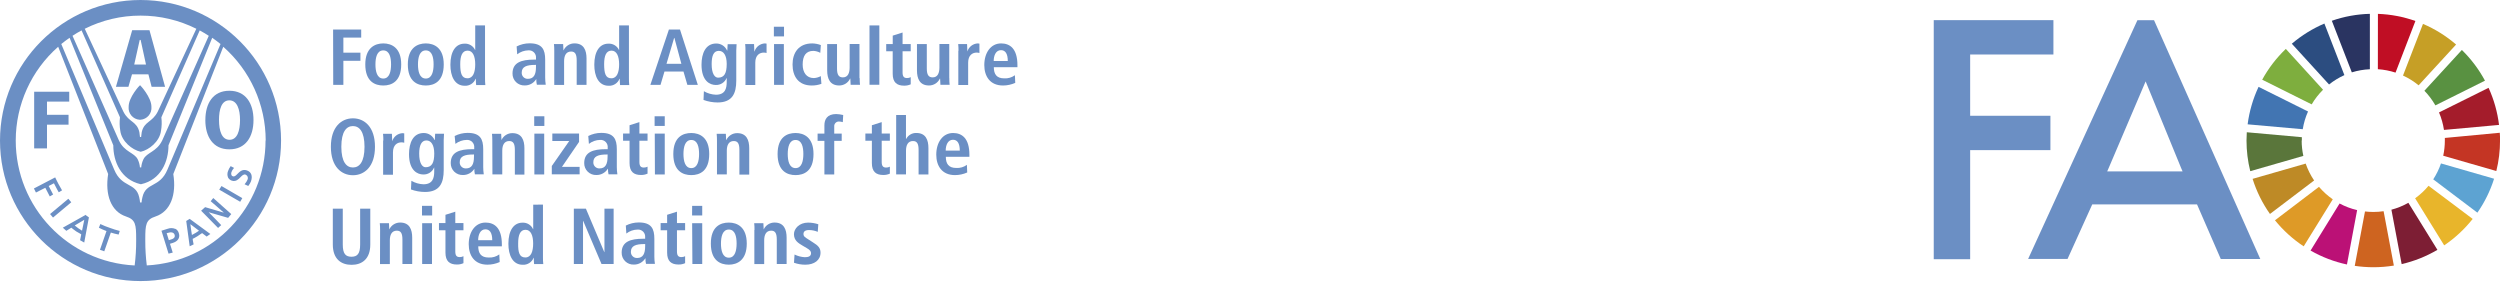
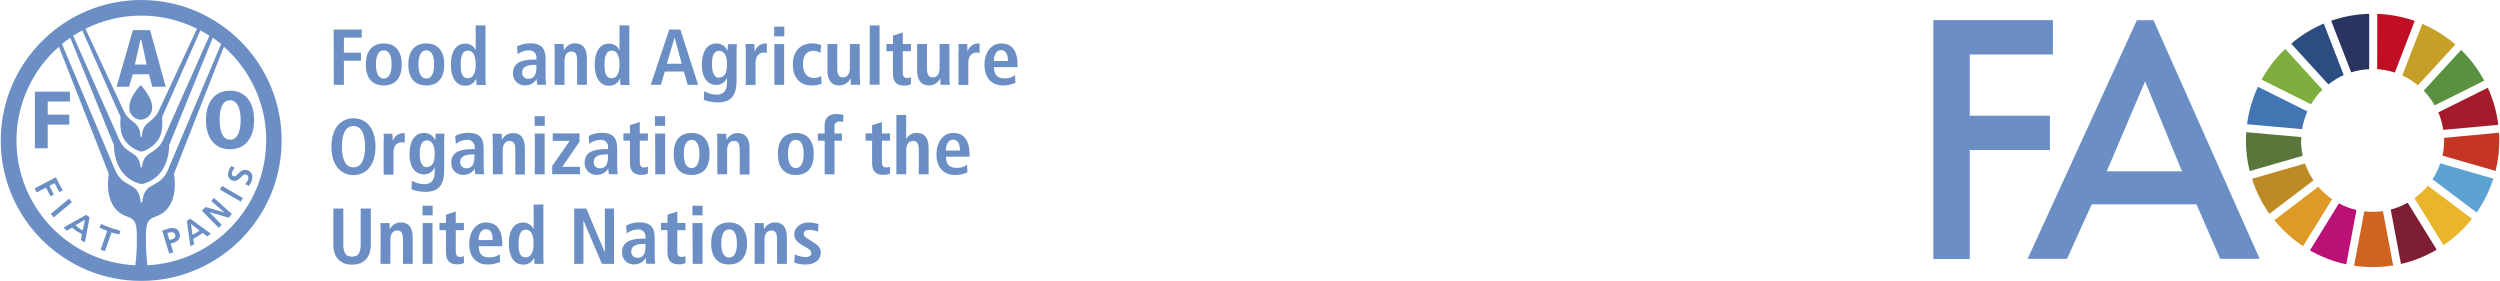
- <svg xmlns="http://www.w3.org/2000/svg" id="Layer_1" data-name="Layer 1" viewBox="0 0 800.52 90">
+ <svg xmlns="http://www.w3.org/2000/svg" id="Layer_1" data-name="Layer 1" width="801" height="90" viewBox="0 0 800.52 90">
  <defs>
    <style>.cls-1{fill:#6b8fc4;}.cls-2{fill:#7eae3e;}.cls-3{fill:#c69f26;}.cls-4{fill:#a41c2b;}.cls-5{fill:#599141;}.cls-6{fill:#5a763b;}.cls-7{fill:#e8b52b;}.cls-8{fill:#c43524;}.cls-9{fill:#de9a27;}.cls-10{fill:#4275b2;}.cls-11{fill:#7d1e34;}.cls-12{fill:#5da3d2;}.cls-13{fill:#ce6420;}.cls-14{fill:#c00e24;}.cls-15{fill:#bb1176;}.cls-16{fill:#2a3461;}.cls-17{fill:#be8a26;}.cls-18{fill:#2c4d80;}</style>
  </defs>
  <path class="cls-1" d="M-414.86,170a45,45,0,0,1-45-45,45.05,45.05,0,0,1,45-45,45.05,45.05,0,0,1,45,45A45,45,0,0,1-414.86,170Zm-.17-62.74c.06,0,3.66,3.85,3.66,6.94a3.79,3.79,0,0,1-3.48,4.14h-.34a3.79,3.79,0,0,1-3.48-4.14C-418.69,111.11-415.1,107.26-415,107.26Zm-33.89,20.25h4.11v-7.58h6.9v-3.18h-6.9v-4.21h7.12v-3.17h-11.23v18.14Zm37.61-19.71H-407l-5-18.14h-5.53l-5.21,18.14h4l1.15-4h5.25Zm-1.8-7.13h-3.77l1.76-7.89h.29Zm19,17.77c0,5.33,2.47,9.38,7.69,9.38s7.73-4,7.73-9.38-2.5-9.38-7.73-9.38S-394.1,113.1-394.1,118.44Zm4.37,0c0-3.48.85-6.31,3.32-6.31S-383,115-383,118.44s-.89,6.32-3.36,6.32S-389.73,121.92-389.73,118.44Zm-27,46.54a60.86,60.86,0,0,0,.48-7.88v-.55c0-4.65-.17-6.22-3.27-7.24-4.79-1.59-6.75-6.93-5.7-13.59l-16-40.75a40,40,0,0,0-13.59,30A40.07,40.07,0,0,0-416.78,165Zm1.9-26c-6.37-1.49-8.74-7.29-8.74-12.45l-14-34.43c-.92.63-1.8,1.31-2.66,2,3.09,7.31,16.93,40.18,16.95,40.22,2.45,5.9,6.91,4,8,8.82a11.08,11.08,0,0,1,.28,1.7h.48a9.61,9.61,0,0,1,.28-1.7c1.08-4.87,5.53-2.92,8-8.82l17-40.22c-.86-.7-1.74-1.38-2.66-2l-14,34.43c0,5.16-2.37,11-8.75,12.45Zm0-10.39c-2.7-.6-6.07-3.29-6.51-6.74a15.12,15.12,0,0,1-.09-4.29l-12.3-27.83c-1,.53-1.95,1.11-2.9,1.73C-433,99.74-421.77,125-421.77,125c1.78,3.74,4.9,3.82,6,6a7.29,7.29,0,0,1,.72,2.6h.41a7.35,7.35,0,0,1,.71-2.6c1.08-2.23,4.2-2.31,6-6,0,0,11.25-25.27,14.92-33.53-.93-.62-1.91-1.19-2.9-1.73l-12.28,27.83a14.53,14.53,0,0,1-.11,4.29c-.44,3.46-3.81,6.14-6.5,6.74Zm.17-4.73.19-1.52c.78-3.52,3.33-3.09,5.11-6.55l0,0c.05-.13,8.75-18.79,12.38-26.58A39.8,39.8,0,0,0-414.86,85a39.88,39.88,0,0,0-17.86,4.21c3.63,7.79,12.32,26.45,12.39,26.58l0,0c1.77,3.46,4.32,3,5.1,6.55l.19,1.52Zm39.89,1.12a40,40,0,0,0-13.59-30l-16,40.75c1.07,6.66-.91,12-5.7,13.59-3.1,1-3.27,2.6-3.27,7.24v.55a63,63,0,0,0,.48,7.88A40.08,40.08,0,0,0-374.83,125Zm-67.41,11.82s.59,1.26,1.07,2.15,1.13,2,1.13,2l-1.06.62s-.8-1.34-1.54-2.88l-1.68.87,1.42,2.72-1.07.62s-1.31-2.55-1.43-2.77l-3,1.52-.65-1.3,6.68-3.48Zm4.22,6.85.93,1.12-5.84,4.89-.95-1.12,5.79-4.84Zm5.42,5.13,1.16.83-1.5,8.06-1.33-.76s.33-1.64.37-1.8-.84-.52-1.59-1-1.5-1.15-1.57-1.2l-1.61,1-1.13-1,7.13-4Zm-3.38,3.42c.14.12.63.52,1.14.89a11,11,0,0,0,1.2.77c.07-.34.61-3,.72-3.48Zm8.2-.46a25.87,25.87,0,0,0,3,1.21,27.8,27.8,0,0,0,3.21,1l-.35,1.16a24.4,24.4,0,0,1-2.5-.64l-2.1,6-1.38-.48,2.09-6a23,23,0,0,1-2.44-1.07Zm24.07,1.54a2.2,2.2,0,0,1,1.06,1.39,2.64,2.64,0,0,1,.14.8c0,1.07-.75,1.9-2.09,2.32l-.88.27c.08.24.88,2.82.88,2.82l-1.34.34-2.27-7.34,2-.63A3.31,3.31,0,0,1-403.71,153.3Zm-2.83,1.38c.07.23.63,2,.69,2.24l.89-.28A1.56,1.56,0,0,0-404,156a1,1,0,0,0,.11-.47,1.46,1.46,0,0,0-.07-.39,1,1,0,0,0-.49-.59,1.81,1.81,0,0,0-1.31-.06Zm7.37-4.58,6.61,4.84-1.17.83-1.46-1.11c-.08,0-.76.53-1.49,1s-1.44.79-1.52.83.29,1.79.29,1.79l-1.26.6-1.11-8.1Zm.76,5.13c.2-.09.71-.38,1.22-.68a10.48,10.48,0,0,0,1-.65l-2.76-2.1C-398.86,152.33-398.47,154.89-398.41,155.23Zm6.79-11.8,5.76,5.14-1,1.21s-5.4-1.58-6.22-1.8c.61.58,4,4.12,4,4.12l-1,.91-5.43-5.52,1.28-1.14s5.21,1.56,6,1.77c-.61-.58-4.21-3.67-4.21-3.67Zm2.63-3.84,6.67,3.87-.68,1.17-6.71-3.88Zm2.89-6.4,1.14.6-.11.13a3.28,3.28,0,0,0-.71,1.19,1.34,1.34,0,0,0,0,1,.67.67,0,0,0,.46.37c.51.17.95-.27,1.45-.78.71-.71,1.58-1.6,3-1.12s1.92,1.76,1.33,3.5a5.51,5.51,0,0,1-.81,1.4l-.07.09-1.18-.55.12-.14a4.51,4.51,0,0,0,.82-1.32,1.21,1.21,0,0,0-.6-1.62c-.63-.22-1.11.27-1.67.85s-1.45,1.51-2.73,1.08a2.08,2.08,0,0,1-1.22-1,2.71,2.71,0,0,1,0-2.1,5,5,0,0,1,.79-1.48Z" transform="translate(459.86 -80)" />
  <path class="cls-1" d="M-353.2,89.46h9v2.59h-5.71v4.82h5.46v2.59h-5.46v7.72h-3.25Z" transform="translate(459.86 -80)" />
  <path class="cls-1" d="M-337.13,93.9c2.67,0,5.74,1.4,5.74,6.73,0,5.48-3.07,6.75-5.74,6.75s-5.76-1.27-5.76-6.75C-342.89,95.3-339.8,93.9-337.13,93.9Zm0,11.25c2,0,2.49-2.34,2.49-4.52s-.46-4.49-2.49-4.49-2.51,2.31-2.51,4.49S-339.16,105.15-337.13,105.15Z" transform="translate(459.86 -80)" />
  <path class="cls-1" d="M-323.51,93.9c2.67,0,5.74,1.4,5.74,6.73,0,5.48-3.07,6.75-5.74,6.75s-5.76-1.27-5.76-6.75C-329.27,95.3-326.17,93.9-323.51,93.9Zm0,11.25c2,0,2.49-2.34,2.49-4.52s-.46-4.49-2.49-4.49-2.51,2.31-2.51,4.49S-325.54,105.15-323.51,105.15Z" transform="translate(459.86 -80)" />
  <path class="cls-1" d="M-304.55,88.14V105a17.93,17.93,0,0,0,.1,2.23h-2.94a17.72,17.72,0,0,1-.1-2h-.08a3.52,3.52,0,0,1-3.48,2.23c-3.25,0-4.59-3.1-4.59-6.73,0-4.26,1.7-6.75,4.52-6.75A3.51,3.51,0,0,1-307.74,96h.05V88.14Zm-5.63,16.93c1.85,0,2.49-2,2.49-4.47s-.71-4.39-2.44-4.39-2.36,1.7-2.36,4.32C-312.49,103.55-312,105.07-310.18,105.07Z" transform="translate(459.86 -80)" />
  <path class="cls-1" d="M-294.43,94.87a9.2,9.2,0,0,1,4.14-1c4.06,0,5,2,5,5.25v5.71a15.54,15.54,0,0,0,.18,2.31h-2.84a6.59,6.59,0,0,1-.18-1.78h-.05a4.21,4.21,0,0,1-3.66,2,3.75,3.75,0,0,1-3.91-3.83c0-3.55,2.89-4.44,6.88-4.44h.64v-.48a2.26,2.26,0,0,0-2.44-2.49,6,6,0,0,0-3.58,1.27Zm6.2,5.91h-.28c-2.69,0-4.29.56-4.29,2.46a1.89,1.89,0,0,0,2,2c1.88,0,2.56-1.4,2.56-3.73Z" transform="translate(459.86 -80)" />
  <path class="cls-1" d="M-282.38,96.26a19.36,19.36,0,0,0-.1-2.16h2.94c0,.66.1,1.34.1,2h.05a3.81,3.81,0,0,1,3.48-2.21c3,0,3.86,2.21,3.86,4.85v8.43h-3.15V99.34c0-2-.51-2.84-1.8-2.84-1.65,0-2.23,1.4-2.23,3.07v7.62h-3.15Z" transform="translate(459.86 -80)" />
  <path class="cls-1" d="M-258.47,88.14V105a17.93,17.93,0,0,0,.1,2.23h-2.94a17.72,17.72,0,0,1-.1-2h-.08a3.52,3.52,0,0,1-3.48,2.23c-3.25,0-4.59-3.1-4.59-6.73,0-4.26,1.7-6.75,4.52-6.75A3.51,3.51,0,0,1-261.66,96h.05V88.14Zm-5.63,16.93c1.85,0,2.49-2,2.49-4.47s-.71-4.39-2.44-4.39-2.36,1.7-2.36,4.32C-266.41,103.55-265.93,105.07-264.1,105.07Z" transform="translate(459.86 -80)" />
  <path class="cls-1" d="M-241,102.91h-6.09l-1.27,4.27h-3.25l5.94-17.72h3.55l5.71,17.72h-3.35Zm-.68-2.48-2.23-8.28H-244l-2.44,8.28Z" transform="translate(459.86 -80)" />
  <path class="cls-1" d="M-234.47,109.21a8.28,8.28,0,0,0,3.86,1.12c3,0,3.45-2.06,3.45-4.11V105h-.05a3.58,3.58,0,0,1-3.45,2.21c-1.83,0-4.57-1.22-4.57-6.5,0-3.6,1.3-6.78,4.72-6.78a3.74,3.74,0,0,1,3.45,2.23h.1c0-.69.08-1.35.1-2H-224c0,.68-.1,1.37-.1,2v9.65c0,4.09-1.24,7-6,7a13.14,13.14,0,0,1-4.49-.81Zm4.54-4.34c2,0,2.77-1.42,2.77-4.39,0-2.74-1-4.21-2.54-4.19-1.65,0-2.28,1.55-2.28,4.21C-232,103.57-231,104.87-229.93,104.87Z" transform="translate(459.86 -80)" />
  <path class="cls-1" d="M-221.15,96.26a19.36,19.36,0,0,0-.1-2.16h2.84c0,.79.1,1.6.1,2.39h.05a3.65,3.65,0,0,1,3.33-2.59,4,4,0,0,1,.53.07v3a3.13,3.13,0,0,0-.89-.13c-1.29,0-2.72.79-2.72,3.22v7.16h-3.15V96.26Z" transform="translate(459.86 -80)" />
  <path class="cls-1" d="M-212.06,88.55h3.25v3.1h-3.25Zm.05,5.56h3.15v13.07H-212Z" transform="translate(459.86 -80)" />
  <path class="cls-1" d="M-196.84,106.85a8.93,8.93,0,0,1-3.1.53c-4.32,0-6.14-3-6.14-6.73s1.93-6.75,6.32-6.75a8.53,8.53,0,0,1,2.74.53l-.18,2.49a5,5,0,0,0-2.21-.63c-2.39,0-3.43,1.6-3.43,4.39,0,2.44,1.17,4.32,3.58,4.32a5.16,5.16,0,0,0,2.23-.63Z" transform="translate(459.86 -80)" />
  <path class="cls-1" d="M-184.58,105a19.24,19.24,0,0,0,.1,2.16h-3c0-.66-.1-1.35-.1-2l-.07,0,0,0a3.82,3.82,0,0,1-3.48,2.21c-3,0-3.86-2.21-3.86-4.85V94.1h3.15v7.84c0,2,.56,2.84,1.88,2.84,1.68,0,2.16-1.53,2.16-3.2V94.09h3.15V105Z" transform="translate(459.86 -80)" />
  <path class="cls-1" d="M-181.44,88.14h3.15v19h-3.15Z" transform="translate(459.86 -80)" />
  <path class="cls-1" d="M-174,91.41l3.15-1V94.1h2.61v2.31h-2.61v6.78c0,1.4.51,1.8,1.42,1.8a2.39,2.39,0,0,0,1.19-.28V107a4.84,4.84,0,0,1-2.11.43c-2.34,0-3.66-1.07-3.66-3.81V96.41h-2.08V94.1H-174V91.41Z" transform="translate(459.86 -80)" />
  <path class="cls-1" d="M-155.88,105a17.12,17.12,0,0,0,.1,2.16h-2.95c0-.66-.1-1.35-.1-2l-.07,0,0,0a3.82,3.82,0,0,1-3.48,2.21c-3,0-3.86-2.21-3.86-4.85V94.1h3.15v7.84c0,2,.56,2.84,1.88,2.84,1.68,0,2.16-1.53,2.16-3.2V94.09h3.15V105Z" transform="translate(459.86 -80)" />
  <path class="cls-1" d="M-152.94,96.26a19.36,19.36,0,0,0-.1-2.16h2.84c0,.79.1,1.6.1,2.39h0a3.65,3.65,0,0,1,3.33-2.59,3.8,3.8,0,0,1,.53.07v3a3.13,3.13,0,0,0-.89-.13c-1.29,0-2.72.79-2.72,3.22v7.16h-3.15V96.26Z" transform="translate(459.86 -80)" />
  <path class="cls-1" d="M-134.77,106.54a9.71,9.71,0,0,1-3.91.84c-4.21,0-6-3-6-6.55,0-3.91,2.06-6.93,5.38-6.93,2.82,0,5.23,1.65,5.23,7v.61h-7.56c0,2.23.89,3.58,3.32,3.58a5.23,5.23,0,0,0,3.43-1Zm-2.39-7c0-2.31-.76-3.48-2.18-3.48-1.65,0-2.33,1.75-2.33,3.48Z" transform="translate(459.86 -80)" />
  <path class="cls-1" d="M-346.85,117.89c3.68,0,7.06,2.74,7.06,9.11s-3.38,9.11-7.06,9.11-7.06-2.74-7.06-9.11S-350.53,117.89-346.85,117.89Zm0,15.74c2.06,0,3.71-1.75,3.71-6.63s-1.65-6.63-3.71-6.63-3.71,1.75-3.71,6.63S-348.91,133.63-346.85,133.63Z" transform="translate(459.86 -80)" />
  <path class="cls-1" d="M-337.11,125a19.24,19.24,0,0,0-.1-2.16h2.84c0,.78.1,1.6.1,2.39h0a3.64,3.64,0,0,1,3.32-2.59,4,4,0,0,1,.53.07v3a3.13,3.13,0,0,0-.89-.13c-1.3,0-2.72.79-2.72,3.22v7.16h-3.15V125Z" transform="translate(459.86 -80)" />
  <path class="cls-1" d="M-328.13,137.89a8.28,8.28,0,0,0,3.86,1.12c3,0,3.45-2.06,3.45-4.11v-1.24h-.05a3.58,3.58,0,0,1-3.45,2.21c-1.83,0-4.57-1.22-4.57-6.5,0-3.61,1.29-6.78,4.72-6.78a3.74,3.74,0,0,1,3.45,2.23h.1c0-.69.08-1.35.1-2h2.84c-.05.68-.1,1.37-.1,2v9.65c0,4.08-1.24,7-6,7a13.14,13.14,0,0,1-4.49-.81Zm4.55-4.34c2,0,2.77-1.42,2.77-4.39,0-2.74-1-4.21-2.54-4.19s-2.28,1.55-2.28,4.21C-325.64,132.26-324.65,133.55-323.58,133.55Z" transform="translate(459.86 -80)" />
  <path class="cls-1" d="M-314.27,123.55a9.2,9.2,0,0,1,4.14-1c4.06,0,5,2,5,5.25v5.71a15.54,15.54,0,0,0,.18,2.31h-2.84a6.59,6.59,0,0,1-.18-1.78h0a4.22,4.22,0,0,1-3.65,2,3.75,3.75,0,0,1-3.91-3.83c0-3.55,2.89-4.44,6.88-4.44h.64v-.48a2.26,2.26,0,0,0-2.44-2.49,6,6,0,0,0-3.58,1.27Zm6.19,5.92h-.28c-2.69,0-4.29.56-4.29,2.46a1.9,1.9,0,0,0,2,2c1.88,0,2.56-1.4,2.56-3.73Z" transform="translate(459.86 -80)" />
  <path class="cls-1" d="M-302.22,125a19.24,19.24,0,0,0-.1-2.16h2.94c0,.66.1,1.34.1,2h0a3.81,3.81,0,0,1,3.48-2.21c3,0,3.86,2.21,3.86,4.85v8.43H-295V128c0-2-.51-2.84-1.8-2.84-1.65,0-2.23,1.4-2.23,3.07v7.61h-3.15Z" transform="translate(459.86 -80)" />
  <path class="cls-1" d="M-288.8,117.23h3.25v3.1h-3.25Zm.05,5.56h3.15v13.07h-3.15Z" transform="translate(459.86 -80)" />
  <path class="cls-1" d="M-283.16,133.14l5.58-8H-283v-2.39h8.56v2.69l-5.48,8h5.66v2.38h-8.91v-2.71Z" transform="translate(459.86 -80)" />
  <path class="cls-1" d="M-271.49,123.55a9.2,9.2,0,0,1,4.14-1c4.06,0,5,2,5,5.25v5.71a15.54,15.54,0,0,0,.18,2.31H-265a6.59,6.59,0,0,1-.18-1.78h-.05a4.22,4.22,0,0,1-3.65,2,3.75,3.75,0,0,1-3.91-3.83c0-3.55,2.89-4.44,6.88-4.44h.64v-.48a2.26,2.26,0,0,0-2.44-2.49,6,6,0,0,0-3.58,1.27Zm6.19,5.92h-.28c-2.69,0-4.29.56-4.29,2.46a1.9,1.9,0,0,0,2,2c1.88,0,2.56-1.4,2.56-3.73Z" transform="translate(459.86 -80)" />
  <path class="cls-1" d="M-258.27,120.1l3.15-1v3.66h2.61v2.31h-2.61v6.78c0,1.4.51,1.8,1.42,1.8a2.39,2.39,0,0,0,1.19-.28v2.23a4.84,4.84,0,0,1-2.11.43c-2.34,0-3.65-1.07-3.65-3.81v-7.16h-2.08v-2.31h2.08Z" transform="translate(459.86 -80)" />
  <path class="cls-1" d="M-250.25,117.23H-247v3.1h-3.25Zm.05,5.56H-247v13.07h-3.15Z" transform="translate(459.86 -80)" />
  <path class="cls-1" d="M-238.5,122.59c2.67,0,5.74,1.4,5.74,6.73,0,5.48-3.07,6.75-5.74,6.75s-5.76-1.27-5.76-6.75S-241.17,122.59-238.5,122.59Zm0,11.24c2,0,2.49-2.34,2.49-4.52s-.46-4.49-2.49-4.49-2.51,2.31-2.51,4.49S-240.53,133.83-238.5,133.83Z" transform="translate(459.86 -80)" />
  <path class="cls-1" d="M-230.28,125a19.24,19.24,0,0,0-.1-2.16h2.94c0,.66.1,1.34.1,2h.05a3.81,3.81,0,0,1,3.48-2.21c3,0,3.86,2.21,3.86,4.85v8.43h-3.15V128c0-2-.51-2.84-1.8-2.84-1.65,0-2.23,1.4-2.23,3.07v7.61h-3.15V125Z" transform="translate(459.86 -80)" />
  <path class="cls-1" d="M-205.11,122.59c2.67,0,5.74,1.4,5.74,6.73,0,5.48-3.07,6.75-5.74,6.75s-5.76-1.27-5.76-6.75S-207.78,122.59-205.11,122.59Zm0,11.24c2,0,2.49-2.34,2.49-4.52s-.46-4.49-2.49-4.49-2.51,2.31-2.51,4.49S-207.14,133.83-205.11,133.83Z" transform="translate(459.86 -80)" />
  <path class="cls-1" d="M-195.88,125.1h-2.18v-2.31h2.18v-2.67c0-1.88.89-3.6,3.76-3.6a10.82,10.82,0,0,1,2.26.31l-.13,2.28a4.8,4.8,0,0,0-1.24-.2,1.47,1.47,0,0,0-1.5,1.62v2.26h2.39v2.31h-2.39v10.76h-3.15V125.1Z" transform="translate(459.86 -80)" />
  <path class="cls-1" d="M-180.68,120.1l3.15-1v3.66h2.61v2.31h-2.61v6.78c0,1.4.51,1.8,1.42,1.8a2.39,2.39,0,0,0,1.19-.28v2.23a4.84,4.84,0,0,1-2.11.43c-2.34,0-3.65-1.07-3.65-3.81v-7.16h-2.08v-2.31h2.08Z" transform="translate(459.86 -80)" />
  <path class="cls-1" d="M-172.91,116.82h3.15v7.64h.08a3.54,3.54,0,0,1,3.25-1.88c3,0,3.86,2.21,3.86,4.85v8.43h-3.15V128c0-2-.51-2.84-1.8-2.84-1.65,0-2.23,1.4-2.23,3.07v7.61h-3.15v-19Z" transform="translate(459.86 -80)" />
  <path class="cls-1" d="M-150.15,135.23a9.71,9.71,0,0,1-3.91.84c-4.21,0-6-3-6-6.55,0-3.91,2.06-6.93,5.38-6.93,2.82,0,5.23,1.65,5.23,7v.61H-157c0,2.23.89,3.58,3.33,3.58a5.18,5.18,0,0,0,3.42-1Zm-2.38-7c0-2.31-.76-3.48-2.18-3.48-1.65,0-2.33,1.75-2.33,3.48Z" transform="translate(459.86 -80)" />
  <path class="cls-1" d="M-350.1,146.82V158.3c0,2.94.89,3.91,2.79,3.91s2.77-1,2.77-3.91V146.82h3.25V158.3c0,4.67-2.69,6.5-6,6.5s-6-1.83-6-6.5V146.82Z" transform="translate(459.86 -80)" />
  <path class="cls-1" d="M-338.15,153.63a19.24,19.24,0,0,0-.1-2.16h2.94c0,.66.1,1.34.1,2h0a3.81,3.81,0,0,1,3.48-2.21c3,0,3.86,2.21,3.86,4.85v8.43H-331V156.7c0-2-.51-2.84-1.8-2.84-1.65,0-2.23,1.4-2.23,3.07v7.62h-3.15Z" transform="translate(459.86 -80)" />
  <path class="cls-1" d="M-324.73,145.91h3.25V149h-3.25Zm.05,5.56h3.15v13.07h-3.15Z" transform="translate(459.86 -80)" />
  <path class="cls-1" d="M-317.22,148.78l3.15-1v3.65h2.61v2.31h-2.61v6.78c0,1.4.51,1.8,1.42,1.8a2.39,2.39,0,0,0,1.19-.28v2.23a4.84,4.84,0,0,1-2.11.43c-2.33,0-3.65-1.07-3.65-3.81v-7.16h-2.08v-2.31h2.08v-2.68Z" transform="translate(459.86 -80)" />
  <path class="cls-1" d="M-299.86,163.91a9.71,9.71,0,0,1-3.91.84c-4.22,0-6-3-6-6.55,0-3.91,2.06-6.93,5.38-6.93,2.82,0,5.23,1.65,5.23,7v.61h-7.56c0,2.23.89,3.58,3.32,3.58a5.17,5.17,0,0,0,3.42-1Zm-2.38-7c0-2.31-.76-3.48-2.18-3.48-1.65,0-2.33,1.75-2.33,3.48Z" transform="translate(459.86 -80)" />
  <path class="cls-1" d="M-286,145.51v16.81a17.93,17.93,0,0,0,.1,2.23h-2.94a17.72,17.72,0,0,1-.1-2H-289a3.52,3.52,0,0,1-3.48,2.23c-3.25,0-4.59-3.1-4.59-6.73,0-4.26,1.7-6.75,4.52-6.75a3.51,3.51,0,0,1,3.38,2.08h.05v-7.84Zm-5.63,16.93c1.85,0,2.49-2,2.49-4.47s-.71-4.39-2.44-4.39-2.36,1.7-2.36,4.32C-294,160.91-293.49,162.44-291.66,162.44Z" transform="translate(459.86 -80)" />
  <path class="cls-1" d="M-276.11,146.82h3.86l5.89,13.91h.05V146.82h2.94v17.72h-3.88l-5.87-13.81h-.05v13.81h-2.94Z" transform="translate(459.86 -80)" />
  <path class="cls-1" d="M-259.47,152.23a9.2,9.2,0,0,1,4.14-1c4.06,0,5,2,5,5.25v5.71a15.54,15.54,0,0,0,.18,2.31H-253a6.59,6.59,0,0,1-.18-1.78h-.05a4.23,4.23,0,0,1-3.66,2,3.75,3.75,0,0,1-3.91-3.83c0-3.55,2.89-4.44,6.88-4.44h.64V156a2.26,2.26,0,0,0-2.44-2.49,6,6,0,0,0-3.58,1.27Zm6.2,5.92h-.28c-2.69,0-4.29.56-4.29,2.46a1.9,1.9,0,0,0,2,2c1.88,0,2.56-1.4,2.56-3.73Z" transform="translate(459.86 -80)" />
  <path class="cls-1" d="M-246.24,148.78l3.15-1v3.65h2.61v2.31h-2.61v6.78c0,1.4.51,1.8,1.42,1.8a2.39,2.39,0,0,0,1.19-.28v2.23a4.84,4.84,0,0,1-2.11.43c-2.34,0-3.65-1.07-3.65-3.81v-7.16h-2.08v-2.31h2.08Z" transform="translate(459.86 -80)" />
  <path class="cls-1" d="M-238.23,145.91H-235V149h-3.25Zm0,5.56H-235v13.07h-3.15Z" transform="translate(459.86 -80)" />
  <path class="cls-1" d="M-226.48,151.27c2.66,0,5.74,1.4,5.74,6.73s-3.07,6.75-5.74,6.75-5.76-1.27-5.76-6.75S-229.14,151.27-226.48,151.27Zm0,11.24c2,0,2.49-2.34,2.49-4.52s-.46-4.49-2.49-4.49S-229,155.81-229,158-228.51,162.51-226.48,162.51Z" transform="translate(459.86 -80)" />
  <path class="cls-1" d="M-218.26,153.63a17.12,17.12,0,0,0-.1-2.16h2.94c0,.66.1,1.34.1,2h0a3.81,3.81,0,0,1,3.48-2.21c3,0,3.86,2.21,3.86,4.85v8.43h-3.15V156.7c0-2-.51-2.84-1.8-2.84-1.65,0-2.23,1.4-2.23,3.07v7.62h-3.15V153.63Z" transform="translate(459.86 -80)" />
  <path class="cls-1" d="M-205.44,161.5a8.47,8.47,0,0,0,3.28.86c1.14,0,2-.28,2-1.29,0-.51-.25-1-1.4-1.65l-1.3-.76c-1.32-.79-2.77-1.62-2.77-3.68,0-1.8,1.75-3.7,4.52-3.7a10.61,10.61,0,0,1,3.28.53l-.18,2.43a7.29,7.29,0,0,0-2.77-.58c-1.27,0-1.8.48-1.8,1.27s.56,1.09,1.47,1.67l1.55,1c1.62,1,2.44,1.78,2.44,3.3,0,2.41-2,3.86-4.87,3.86a10.73,10.73,0,0,1-3.63-.63Z" transform="translate(459.86 -80)" />
  <g id="Layer_1-2" data-name="Layer 1">
    <path class="cls-1" d="M197.66,97.45v-11H159.34V163H171V128.07h25.7v-11H171V97.45Z" transform="translate(459.86 -80)" />
    <path class="cls-1" d="M229.88,86.47h-5.32l-35,76.45h12.62l7.91-17.46v0h33.56v0l7.6,17.47H263.9Zm-14.51,47.3,11.82-27.71,11.35,27.71.48,1.12H214.88Z" transform="translate(459.86 -80)" />
    <path class="cls-2" d="M280.36,113.42a22.7,22.7,0,0,1,3.64-4.68L272.08,95.66a40.72,40.72,0,0,0-7.57,9.86Z" transform="translate(459.86 -80)" />
    <path class="cls-3" d="M309.6,104.19a22.84,22.84,0,0,1,5,3.13l12-13.06A40.43,40.43,0,0,0,316,87.65Z" transform="translate(459.86 -80)" />
    <path class="cls-4" d="M337,108.12,321.13,116a22.94,22.94,0,0,1,1.59,5.6L340.35,120A40.28,40.28,0,0,0,337,108.12" transform="translate(459.86 -80)" />
    <path class="cls-5" d="M320,113.73l15.85-7.9a40.8,40.8,0,0,0-7.4-9.83l-12,13.06a22.67,22.67,0,0,1,3.51,4.67" transform="translate(459.86 -80)" />
    <path class="cls-6" d="M277.21,125c0-.36,0-.71,0-1.07l-17.63-1.58c-.06.87-.09,1.76-.09,2.65a40.67,40.67,0,0,0,1.2,9.81l17-4.89a22.75,22.75,0,0,1-.54-4.92" transform="translate(459.86 -80)" />
    <path class="cls-7" d="M317.78,139.49a22.93,22.93,0,0,1-4.3,4l9.31,15.08a40.79,40.79,0,0,0,9.12-8.47Z" transform="translate(459.86 -80)" />
    <path class="cls-8" d="M323,125a23,23,0,0,1-.52,4.87l17,4.89a40.32,40.32,0,0,0,1.19-9.76c0-.84,0-1.66-.08-2.49L323,124.17c0,.27,0,.55,0,.82" transform="translate(459.86 -80)" />
    <path class="cls-9" d="M282.69,139.83,268.6,150.54a41,41,0,0,0,9.2,8.34l9.31-15.06a23.31,23.31,0,0,1-4.42-4" transform="translate(459.86 -80)" />
    <path class="cls-10" d="M277.5,121.38a22.61,22.61,0,0,1,1.69-5.68l-15.84-7.89a40.49,40.49,0,0,0-3.5,12Z" transform="translate(459.86 -80)" />
    <path class="cls-11" d="M320.62,160l-9.3-15.06a23.27,23.27,0,0,1-5.43,2.21l3.28,17.42A40.59,40.59,0,0,0,320.62,160" transform="translate(459.86 -80)" />
    <path class="cls-12" d="M321.76,132.33a22.93,22.93,0,0,1-2.48,5.1l14.14,10.67a40.32,40.32,0,0,0,5.35-10.87Z" transform="translate(459.86 -80)" />
    <path class="cls-13" d="M303.39,147.63a22.49,22.49,0,0,1-3.3.24,23.31,23.31,0,0,1-2.66-.16l-3.28,17.42a41.52,41.52,0,0,0,5.94.44,40.76,40.76,0,0,0,6.58-.53Z" transform="translate(459.86 -80)" />
    <path class="cls-14" d="M301.55,102.16a23,23,0,0,1,5.66,1.09l6.36-16.53a40.23,40.23,0,0,0-12-2.28Z" transform="translate(459.86 -80)" />
    <path class="cls-15" d="M294.91,147.28a22.78,22.78,0,0,1-5.62-2.12L280,160.23a40.54,40.54,0,0,0,11.65,4.46Z" transform="translate(459.86 -80)" />
    <path class="cls-16" d="M293.21,103.17a23,23,0,0,1,5.78-1V84.43a40.23,40.23,0,0,0-12.18,2.22Z" transform="translate(459.86 -80)" />
    <path class="cls-17" d="M281.14,137.79a23,23,0,0,1-2.7-5.41l-17,4.89A40.55,40.55,0,0,0,267,148.51Z" transform="translate(459.86 -80)" />
    <path class="cls-18" d="M285.92,107.05a23.27,23.27,0,0,1,4.91-3l-6.4-16.51A40.83,40.83,0,0,0,274,94Z" transform="translate(459.86 -80)" />
  </g>
</svg>
